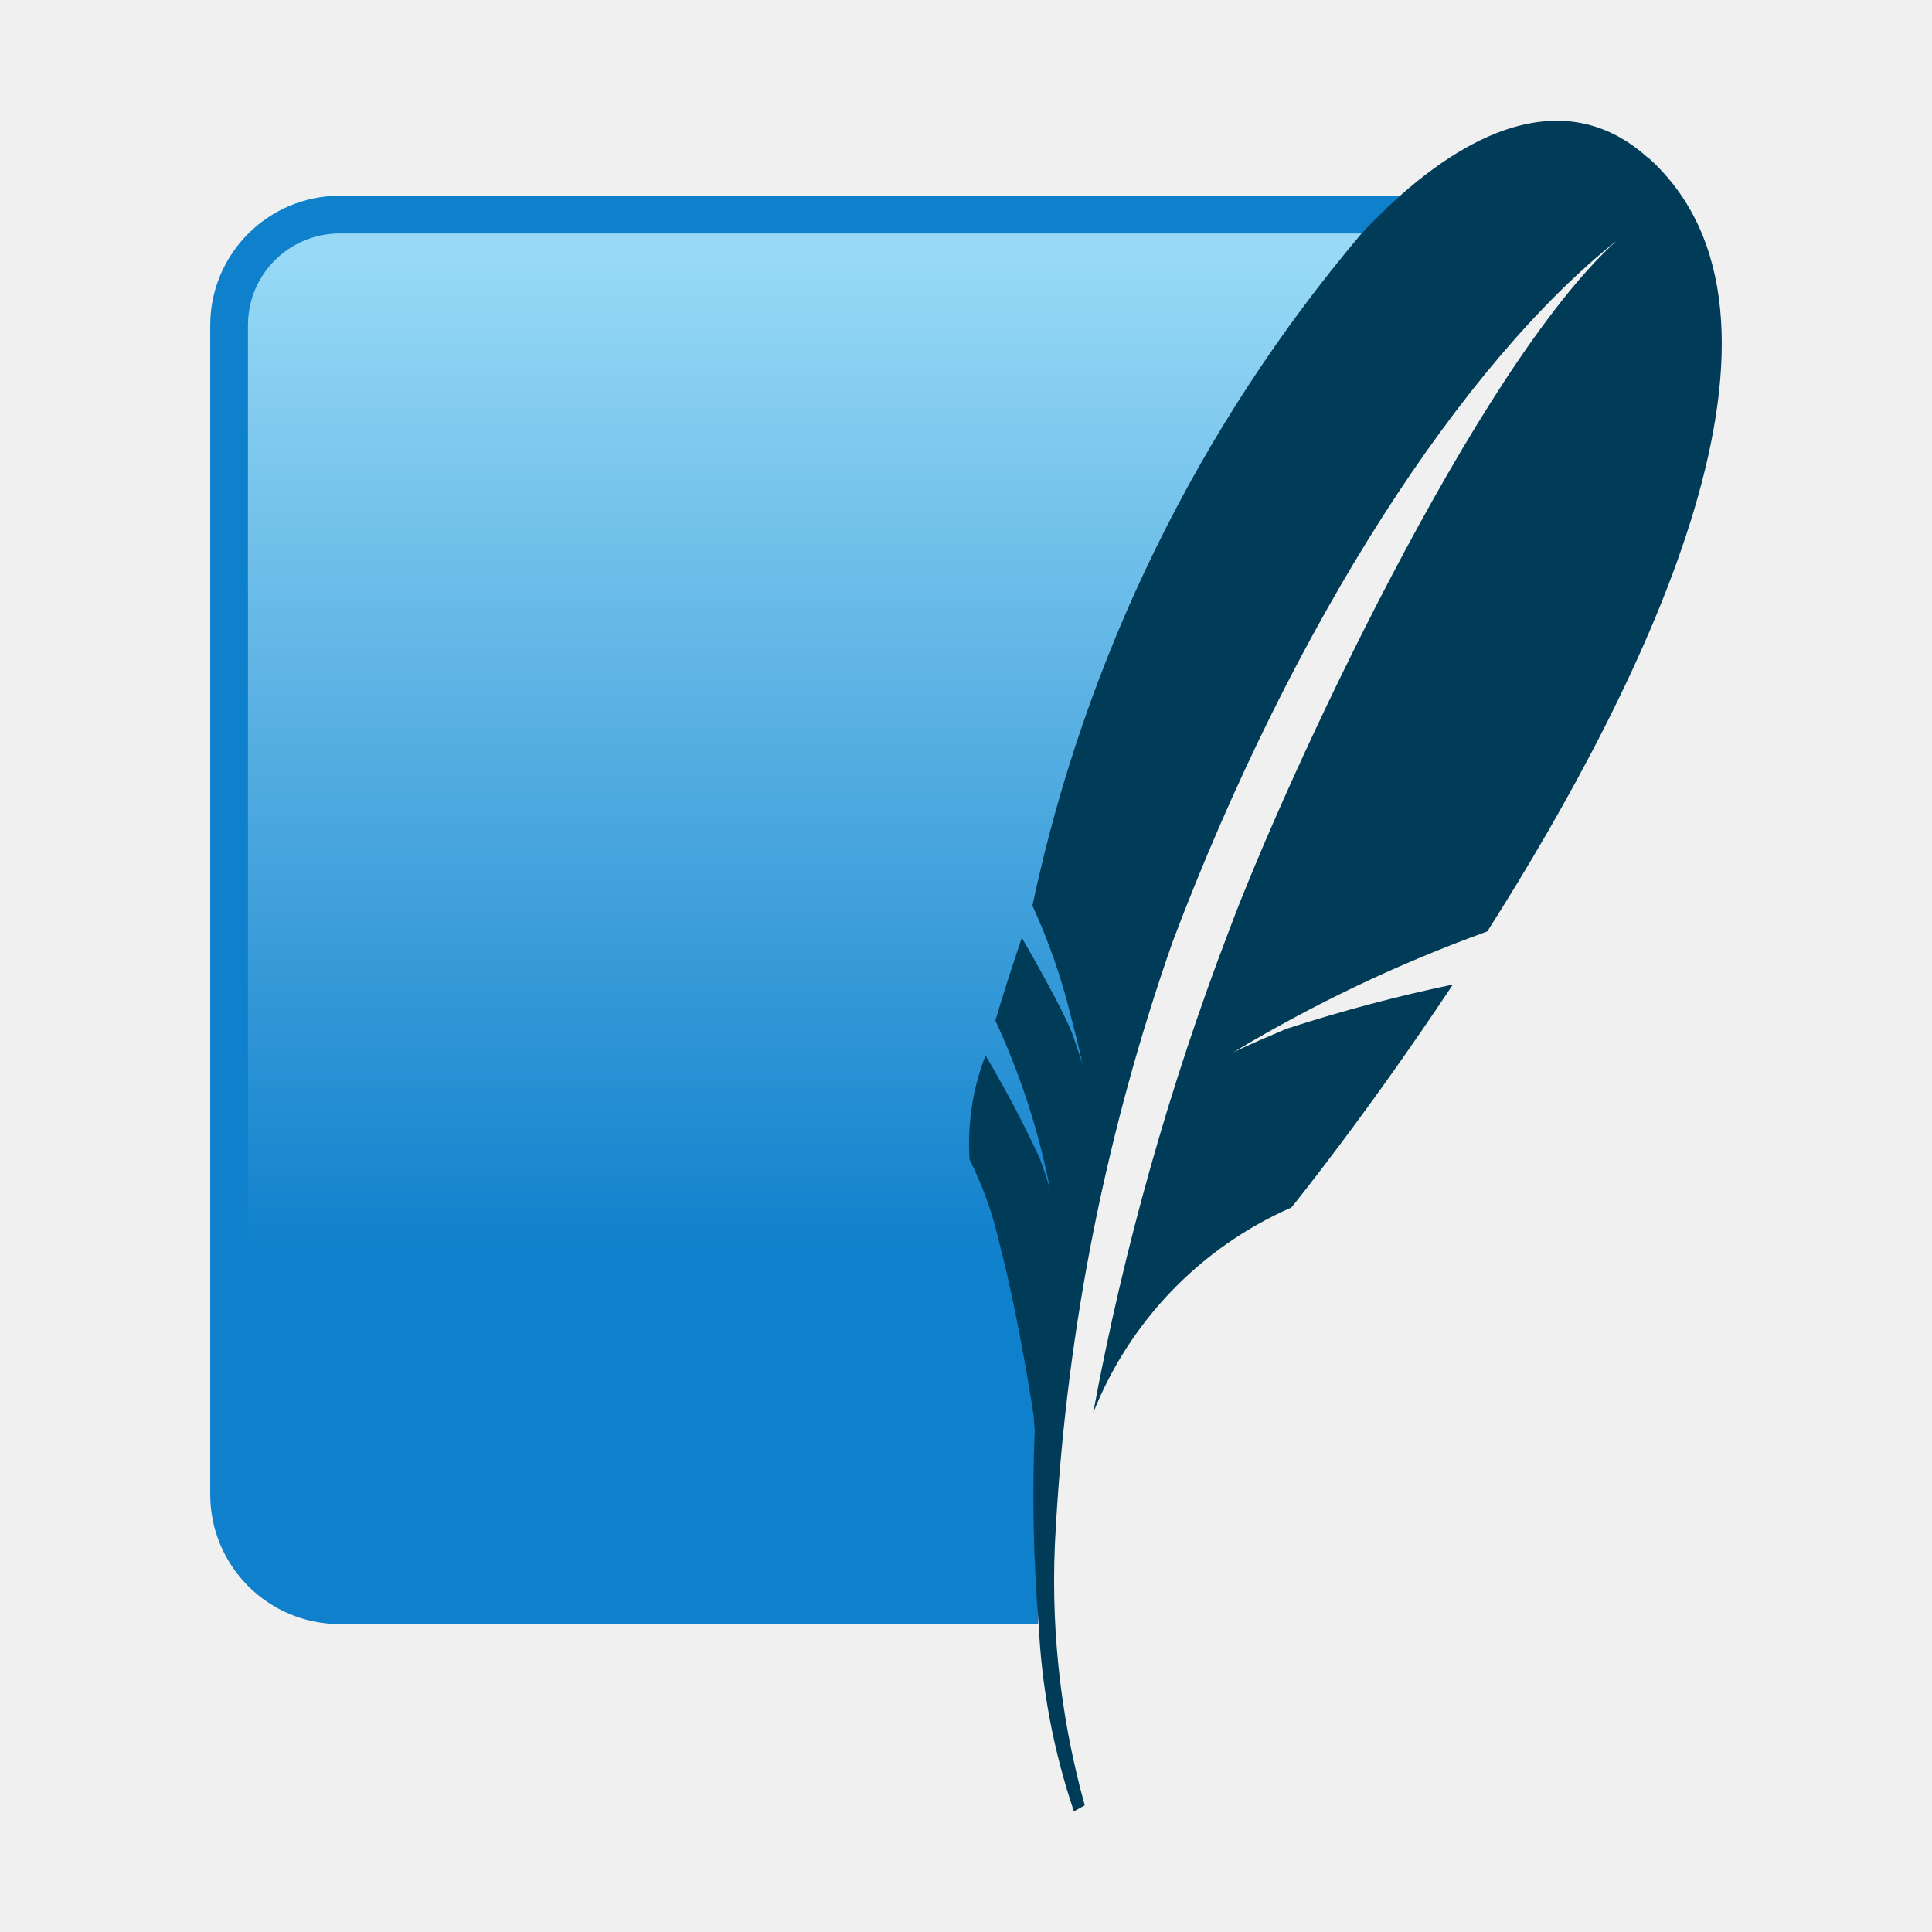
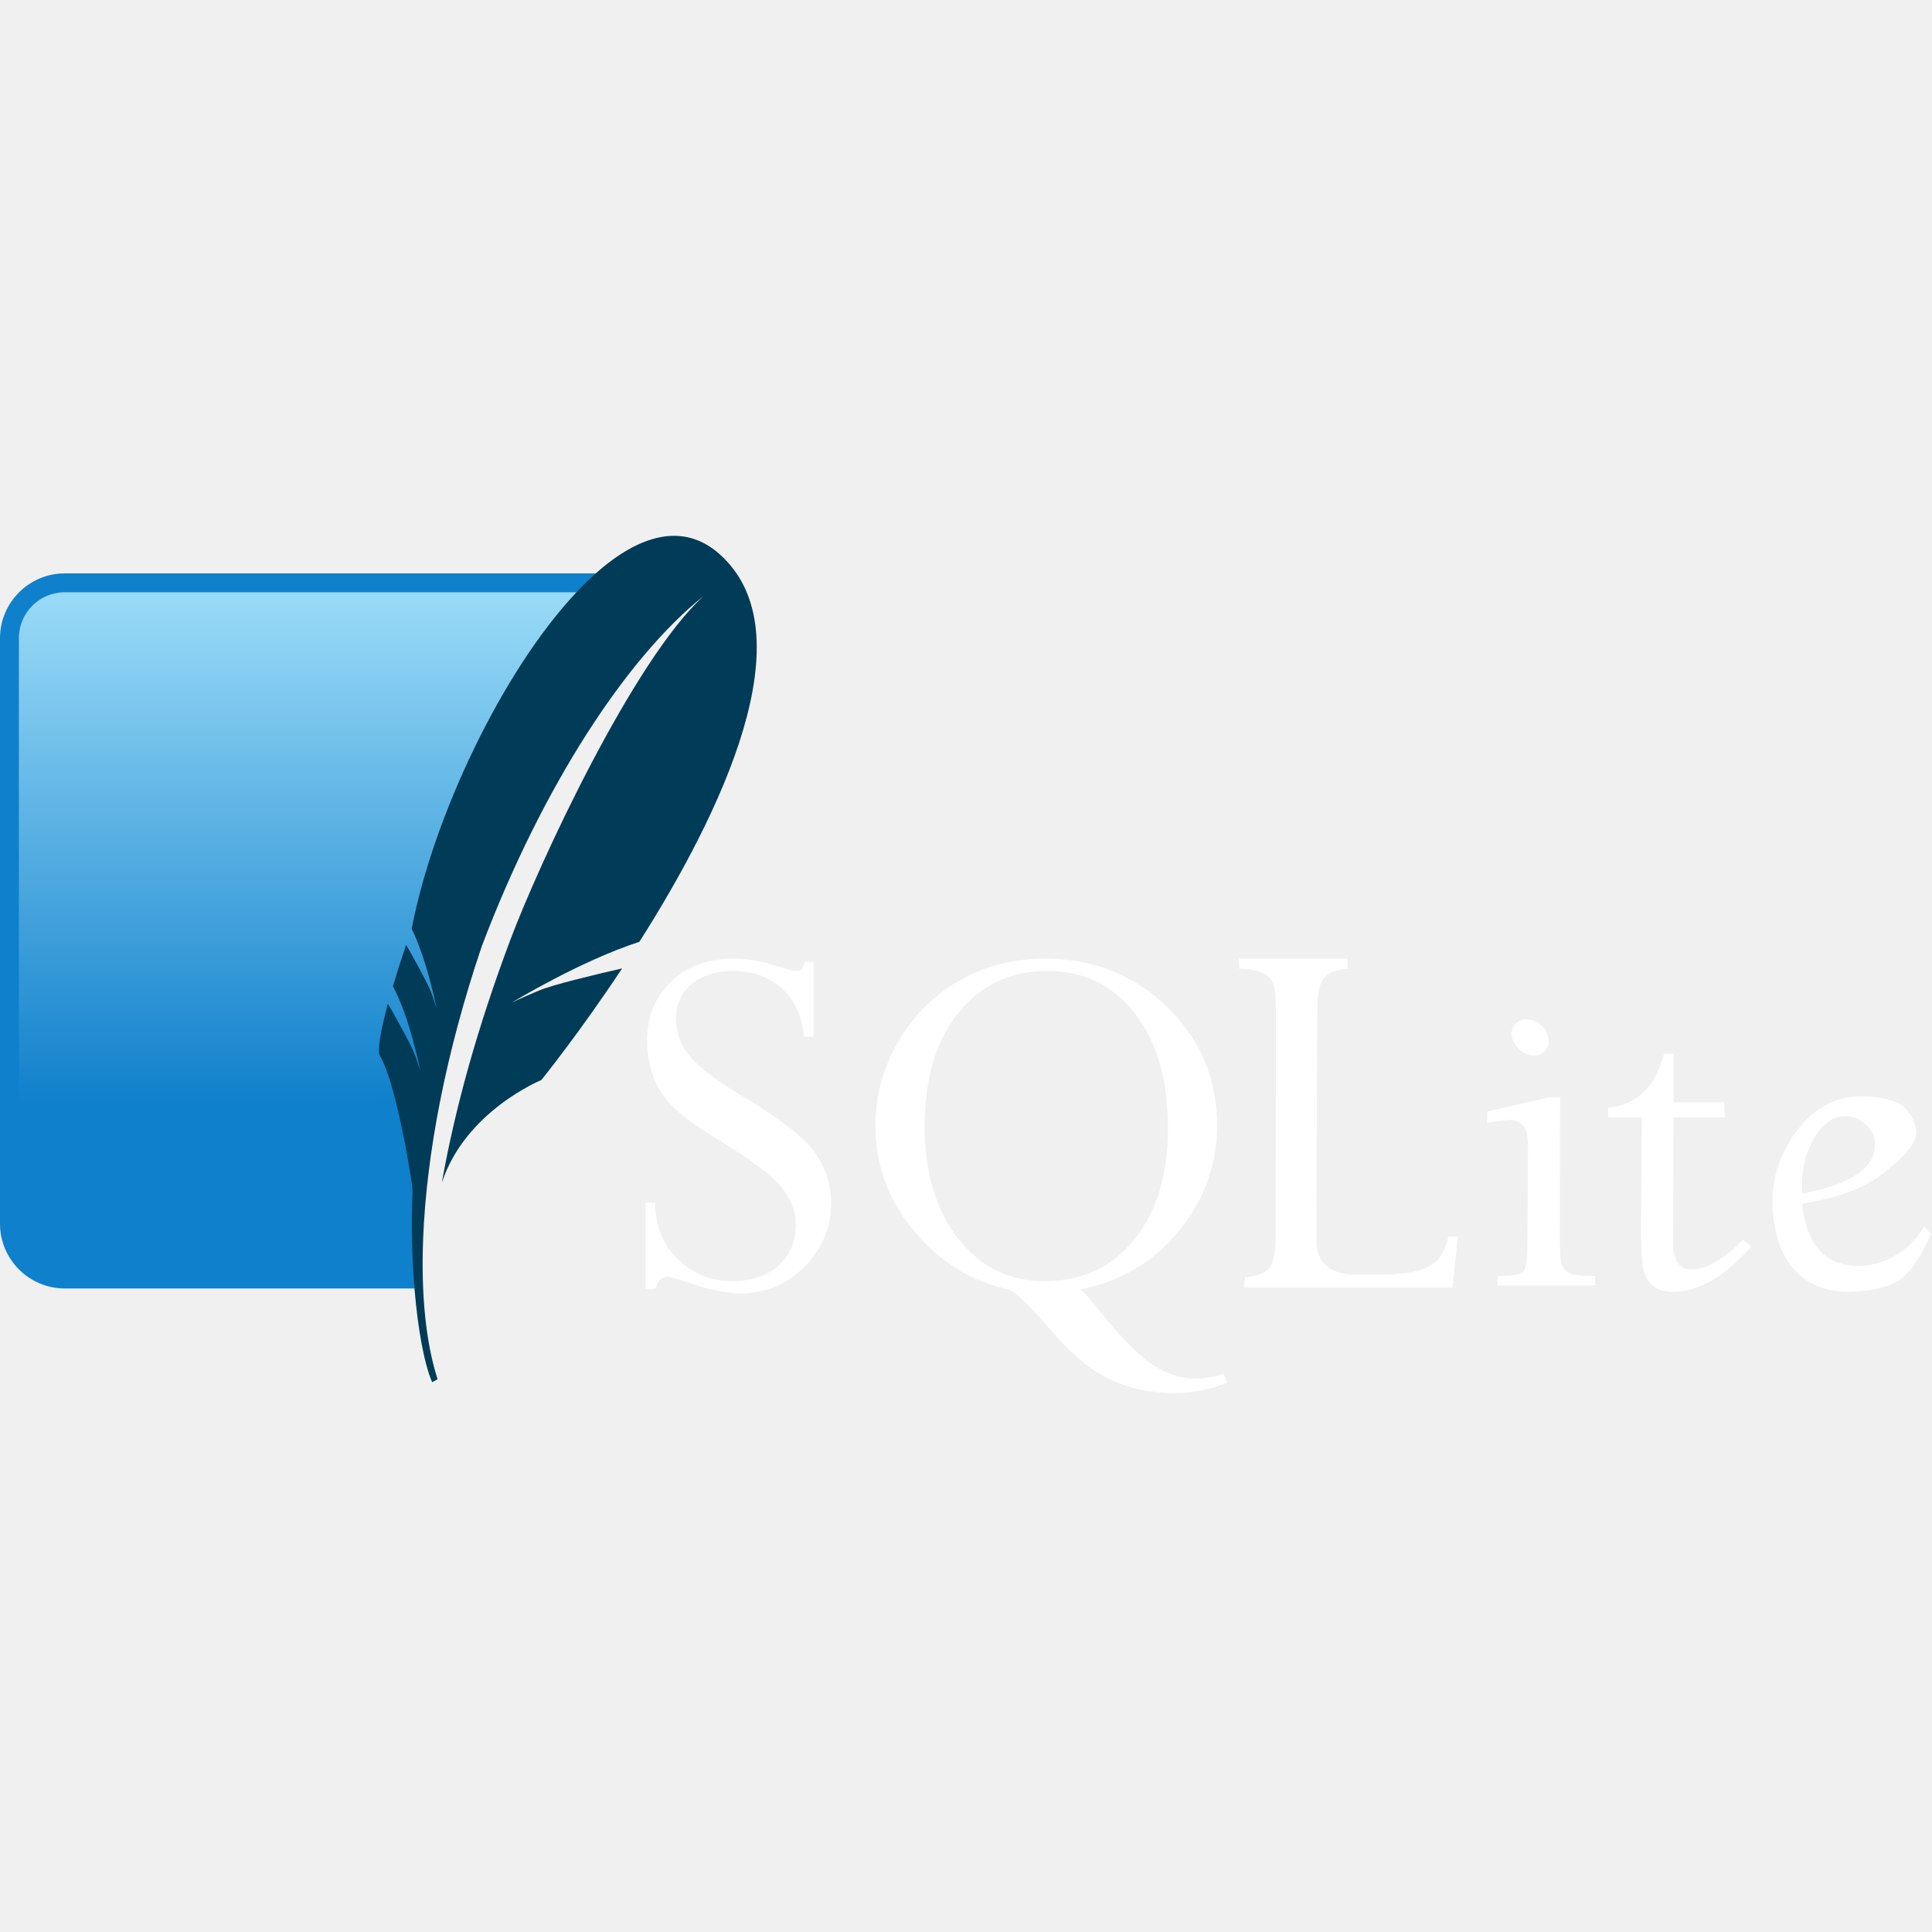
- <svg xmlns="http://www.w3.org/2000/svg" width="800px" height="800px" viewBox="0 0 32 32">
+ <svg xmlns="http://www.w3.org/2000/svg" width="800px" height="800px" viewBox="0 -142 512 512" version="1.1" preserveAspectRatio="xMidYMid">
  <defs>
-     <linearGradient id="a" x1="-118.318" y1="45.638" x2="-116.751" y2="45.638" gradientTransform="matrix(0, 11.486, 11.486, 0, -510.889, 1363.307)" gradientUnits="userSpaceOnUse">
-       <stop offset="0" stop-color="#97d9f6" />
-       <stop offset="0.92" stop-color="#0f80cc" />
-       <stop offset="1" stop-color="#0f80cc" />
+     <linearGradient x1="57.662%" y1="2.046%" x2="57.662%" y2="94.439%" id="linearGradient-1">
+       <stop stop-color="#97D9F6" offset="0%">
+ 
+ </stop>
+       <stop stop-color="#0F80CC" offset="92.024%">
+ 
+ </stop>
+       <stop stop-color="#0F80CC" offset="100%">
+ 
+ </stop>
    </linearGradient>
  </defs>
-   <path d="M23.192,3.242H5.623A2.147,2.147,0,0,0,3.482,5.383V24.759A2.147,2.147,0,0,0,5.623,26.9H17.195C17.063,21.142,19.03,9.968,23.192,3.242Z" style="fill:#0f80cc" />
-   <path d="M22.554,3.867H5.623A1.518,1.518,0,0,0,4.107,5.383V23.345a42.01,42.01,0,0,1,13.569-2.684A123.555,123.555,0,0,1,22.554,3.867Z" style="fill:url(#a)" />
-   <path d="M27.29,2.608c-1.2-1.073-2.66-.642-4.1.634-.213.19-.426.4-.638.625A25.4,25.4,0,0,0,17.1,15a10.178,10.178,0,0,1,.634,1.822c.036.14.069.272.1.384.062.265.1.437.1.437s-.022-.083-.113-.346l-.059-.17c-.01-.027-.023-.059-.038-.094-.16-.373-.6-1.16-.8-1.5-.167.493-.315.954-.438,1.371a12.131,12.131,0,0,1,.908,2.8s-.03-.115-.171-.515a19.037,19.037,0,0,0-.9-1.708,4.037,4.037,0,0,0-.264,1.724,6.009,6.009,0,0,1,.493,1.383c.334,1.283.566,2.846.566,2.846s.008.1.02.263a26.145,26.145,0,0,0,.065,3.205,11.362,11.362,0,0,0,.584,3.1l.18-.1a13.859,13.859,0,0,1-.478-4.628,35.269,35.269,0,0,1,1.938-9.688c2.01-5.308,4.8-9.568,7.35-11.6-2.326,2.1-5.474,8.9-6.417,11.418a45.656,45.656,0,0,0-2.254,8A6.211,6.211,0,0,1,21.39,20s1.233-1.521,2.674-3.693a26.206,26.206,0,0,0-2.755.733c-.7.294-.889.394-.889.394a23.939,23.939,0,0,1,4.215-2.007c2.676-4.215,5.592-10.2,2.656-12.824" style="fill:#003b57" />
+   <g>
+     <path d="M194.519,112.044 C187.699,112.044 182.152,114.063 177.901,118.099 C173.649,122.139 171.492,127.434 171.492,133.923 C171.492,137.285 172.027,140.351 173.083,143.16 C174.138,145.975 175.781,148.583 177.989,150.939 C180.197,153.298 184.617,156.501 191.204,160.575 C199.288,165.509 204.577,169.514 207.116,172.641 C209.657,175.765 210.917,179.039 210.917,182.453 C210.917,187.024 209.413,190.672 206.32,193.414 C203.223,196.158 199.081,197.525 193.945,197.525 C188.528,197.525 183.809,195.615 179.757,191.823 C175.705,188.026 173.659,183.003 173.613,176.707 L171.094,176.707 L171.094,199.558 L173.613,199.558 C174.382,197.394 175.447,196.287 176.84,196.287 C177.51,196.287 179.08,196.749 181.525,197.613 C187.474,199.73 192.359,200.751 196.199,200.751 C202.816,200.751 208.465,198.434 213.171,193.724 C217.87,189.016 220.243,183.337 220.243,176.707 C220.243,171.566 218.677,166.992 215.602,163.006 C212.528,159.014 206.549,154.371 197.613,149.039 C189.924,144.419 184.933,140.657 182.63,137.724 C180.323,134.795 179.138,131.555 179.138,128 C179.138,124.155 180.551,121.066 183.337,118.762 C186.123,116.457 189.774,115.315 194.343,115.315 C199.484,115.315 203.769,116.841 207.16,119.912 C210.548,122.988 212.507,127.251 213.083,132.729 L215.602,132.729 L215.602,112.928 L213.26,112.928 C212.973,113.938 212.708,114.583 212.464,114.873 C212.227,115.161 211.771,115.315 211.094,115.315 C210.279,115.315 208.826,114.972 206.762,114.298 C202.343,112.81 198.267,112.044 194.519,112.044 L194.519,112.044 Z M276.862,112.044 C268.551,112.044 261.005,114.003 254.188,117.923 C247.36,121.835 241.955,127.268 237.967,134.188 C233.98,141.107 232,148.456 232,156.287 C232,166.809 235.444,176.182 242.387,184.398 C249.333,192.608 257.657,197.724 267.315,199.691 C269.523,200.841 272.682,203.811 276.818,208.619 C281.478,214.044 285.421,217.957 288.663,220.287 C291.902,222.619 295.399,224.327 299.094,225.459 C302.792,226.585 306.792,227.138 311.116,227.138 C316.353,227.138 321.041,226.228 325.171,224.354 L324.243,222.055 C321.846,222.92 319.289,223.337 316.597,223.337 C312.942,223.337 309.249,222.132 305.547,219.713 C301.85,217.287 297.227,212.66 291.713,205.834 C289.121,202.564 287.332,200.5 286.32,199.691 C296.888,197.627 305.577,192.506 312.354,184.309 C319.128,176.117 322.519,166.767 322.519,156.287 C322.519,143.845 318.092,133.387 309.304,124.862 C300.508,116.335 289.692,112.044 276.862,112.044 L276.862,112.044 Z M328.265,112.044 L328.398,114.74 C333.931,114.74 337.031,116.37 337.724,119.646 C337.982,120.819 338.1,122.983 338.121,126.099 L338.077,185.724 C338.031,190.177 337.397,193.02 336.177,194.254 C334.955,195.479 332.89,196.247 329.901,196.552 L329.768,199.249 L384.928,199.249 L386.343,185.724 L383.823,185.724 C383.104,189.408 381.454,192.048 378.829,193.547 C376.196,195.057 371.541,195.801 364.818,195.801 L359.602,195.801 C353.552,195.801 350.052,193.614 349.127,189.215 C348.936,188.345 348.871,187.412 348.862,186.387 L349.083,126.099 C349.082,121.653 349.643,118.674 350.807,117.215 C351.982,115.762 354.102,114.949 357.171,114.74 L357.039,112.044 L328.265,112.044 L328.265,112.044 Z M277.746,115.315 C287.12,115.315 294.773,119.007 300.685,126.453 C306.595,133.902 309.525,144.111 309.525,157.039 C309.525,169.289 306.553,179.097 300.597,186.475 C294.64,193.851 286.713,197.525 276.862,197.525 C267.398,197.525 259.723,193.736 253.834,186.122 C247.95,178.507 245.039,168.621 245.039,156.464 C245.039,143.972 247.986,133.972 253.923,126.497 C259.856,119.031 267.801,115.315 277.746,115.315 L277.746,115.315 Z M404.597,128.133 C403.251,128.133 402.226,128.587 401.459,129.503 C400.674,130.415 400.433,131.52 400.707,132.862 C400.972,134.164 401.706,135.304 402.873,136.265 C404.033,137.225 405.284,137.724 406.63,137.724 C407.931,137.724 408.923,137.225 409.635,136.265 C410.348,135.304 410.565,134.164 410.298,132.862 C410.024,131.52 409.315,130.415 408.221,129.503 C407.114,128.587 405.898,128.133 404.597,128.133 L404.597,128.133 Z M440.972,137.282 C438.686,146.076 433.731,150.835 426.122,151.602 L426.21,154.122 L435.094,154.122 L434.917,183.912 C434.931,189.005 435.087,192.396 435.448,194.122 C436.323,198.253 439.021,200.354 443.536,200.354 C450.069,200.354 456.921,196.374 464.088,188.42 L461.923,186.564 C456.748,191.802 452.172,194.431 448.177,194.431 C445.721,194.431 444.199,193.019 443.624,190.232 C443.467,189.555 443.403,188.764 443.403,187.845 L443.492,154.122 L457.061,154.122 L456.928,150.099 L443.536,150.099 L443.536,137.282 L440.972,137.282 L440.972,137.282 Z M493.436,148.508 C485.847,148.508 479.673,152.193 474.873,159.514 C470.098,166.847 468.62,174.972 470.497,183.912 C471.602,189.148 473.803,193.206 477.171,196.066 C480.534,198.925 484.8,200.354 489.901,200.354 C494.649,200.354 501.261,199.151 504.044,196.729 C506.834,194.309 509.405,190.387 511.779,185.017 L509.878,183.028 C506.091,189.995 498.449,193.503 492.685,193.503 C484.761,193.503 479.908,189.155 478.099,180.508 C477.864,179.405 477.689,178.219 477.569,176.972 C486.996,175.48 494.14,172.837 498.961,169.017 C503.779,165.194 508.616,161.142 507.713,156.862 C507.175,154.318 505.855,152.318 503.823,150.807 C501.765,149.296 496.423,148.508 493.436,148.508 L493.436,148.508 Z M410.475,148.818 L394.122,152.575 L394.122,155.492 L399.779,154.785 C402.519,154.785 404.132,156.025 404.641,158.497 C404.812,159.324 404.92,160.486 404.95,161.945 L404.773,188.685 C404.728,192.385 404.317,194.536 403.492,195.182 C402.659,195.829 400.463,196.155 396.906,196.155 L396.818,198.674 L422.762,198.674 L422.718,196.155 C419.113,196.155 416.776,195.87 415.735,195.315 C414.711,194.763 414.006,193.759 413.702,192.221 C413.467,191.113 413.364,189.203 413.348,186.564 L413.437,148.818 L410.475,148.818 L410.475,148.818 Z M489.282,153.768 C490.861,153.768 492.386,154.378 493.923,155.58 C495.438,156.778 496.361,158.111 496.663,159.558 C498.143,166.667 491.84,171.582 477.657,174.32 C477.253,169.137 478.151,164.431 480.442,160.177 C482.716,155.927 485.677,153.768 489.282,153.768 L489.282,153.768 Z" fill="white">
+ 
+ </path>
+     <path d="M157.888,9.952 L17.15,9.952 C7.717,9.952 1.42108547e-14,17.671 1.42108547e-14,27.103 L1.42108547e-14,182.31 C1.42108547e-14,191.742 7.717,199.459 17.15,199.459 L109.843,199.459 C108.791,153.338 124.541,63.831 157.888,9.952 L157.888,9.952 Z" fill="#0F80CC">
+ 
+ </path>
+     <path d="M152.775,14.955 L17.15,14.955 C10.452,14.955 5.002,20.404 5.002,27.103 L5.002,170.986 C35.718,159.198 81.819,149.026 113.695,149.488 C120.101,115.994 138.927,50.354 152.775,14.955 L152.775,14.955 Z" fill="url(#linearGradient-1)">
+ 
+ </path>
+     <path d="M190.715,4.872 C181.076,-3.723 169.406,-0.271 157.888,9.952 C156.178,11.47 154.472,13.155 152.775,14.955 C133.071,35.858 114.781,74.576 109.099,104.145 C111.313,108.634 113.042,114.362 114.18,118.738 C114.472,119.86 114.735,120.914 114.946,121.81 C115.446,123.932 115.715,125.307 115.715,125.307 C115.715,125.307 115.538,124.639 114.813,122.537 C114.675,122.134 114.521,121.694 114.339,121.176 C114.262,120.962 114.154,120.702 114.035,120.424 C112.75,117.436 109.195,111.13 107.63,108.385 C106.292,112.332 105.109,116.026 104.119,119.367 C108.636,127.632 111.389,141.796 111.389,141.796 C111.389,141.796 111.15,140.878 110.015,137.674 C109.007,134.841 103.988,126.046 102.799,123.99 C100.765,131.499 99.957,136.568 100.686,137.802 C102.101,140.193 103.448,144.32 104.632,148.883 C107.305,159.164 109.163,171.679 109.163,171.679 C109.163,171.679 109.223,172.508 109.324,173.785 C108.952,182.418 109.175,191.369 109.843,199.459 C110.729,210.169 112.396,219.37 114.521,224.293 L115.964,223.507 C112.844,213.806 111.576,201.093 112.131,186.431 C112.971,164.02 118.128,136.994 127.657,108.825 C143.756,66.302 166.093,32.184 186.536,15.89 C167.903,32.718 142.685,87.187 135.136,107.357 C126.683,129.945 120.693,151.141 117.083,171.449 C123.312,152.41 143.451,144.227 143.451,144.227 C143.451,144.227 153.328,132.045 164.871,114.641 C157.957,116.218 146.603,118.918 142.8,120.516 C137.19,122.869 135.679,123.672 135.679,123.672 C135.679,123.672 153.85,112.606 169.439,107.596 C190.879,73.828 214.238,25.856 190.715,4.872" fill="#003B57">
+ 
+ </path>
+   </g>
</svg>
